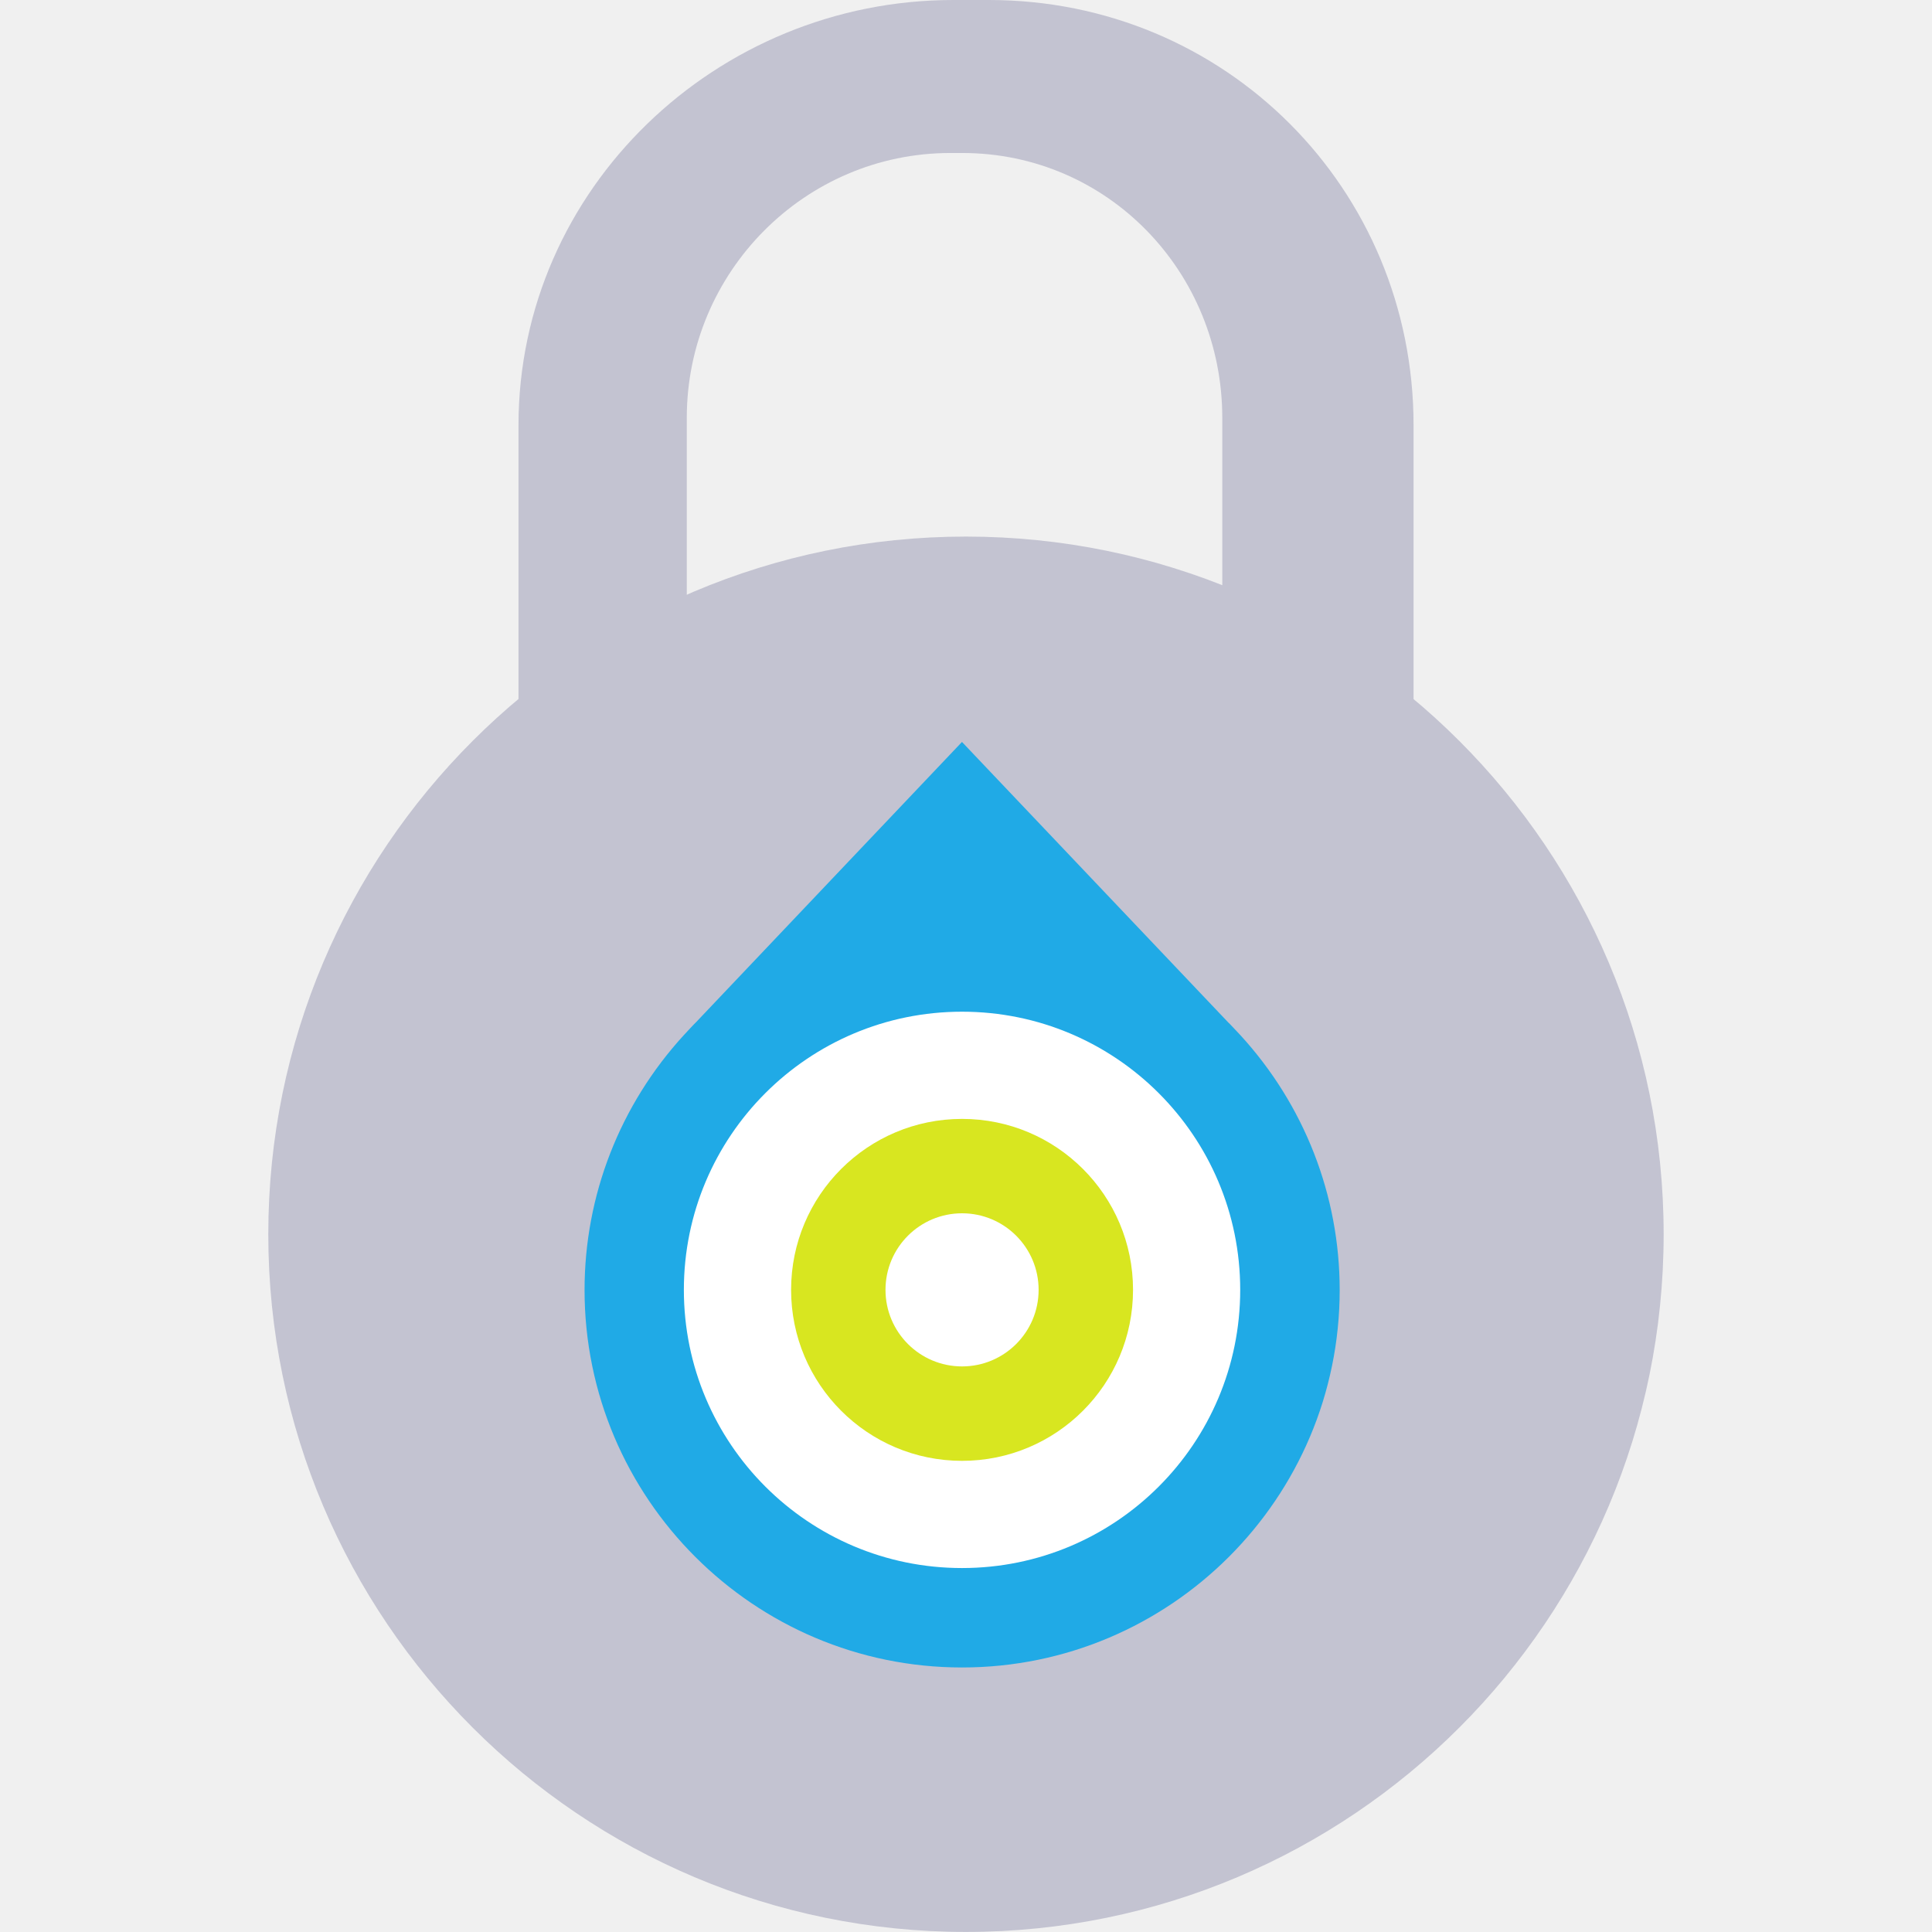
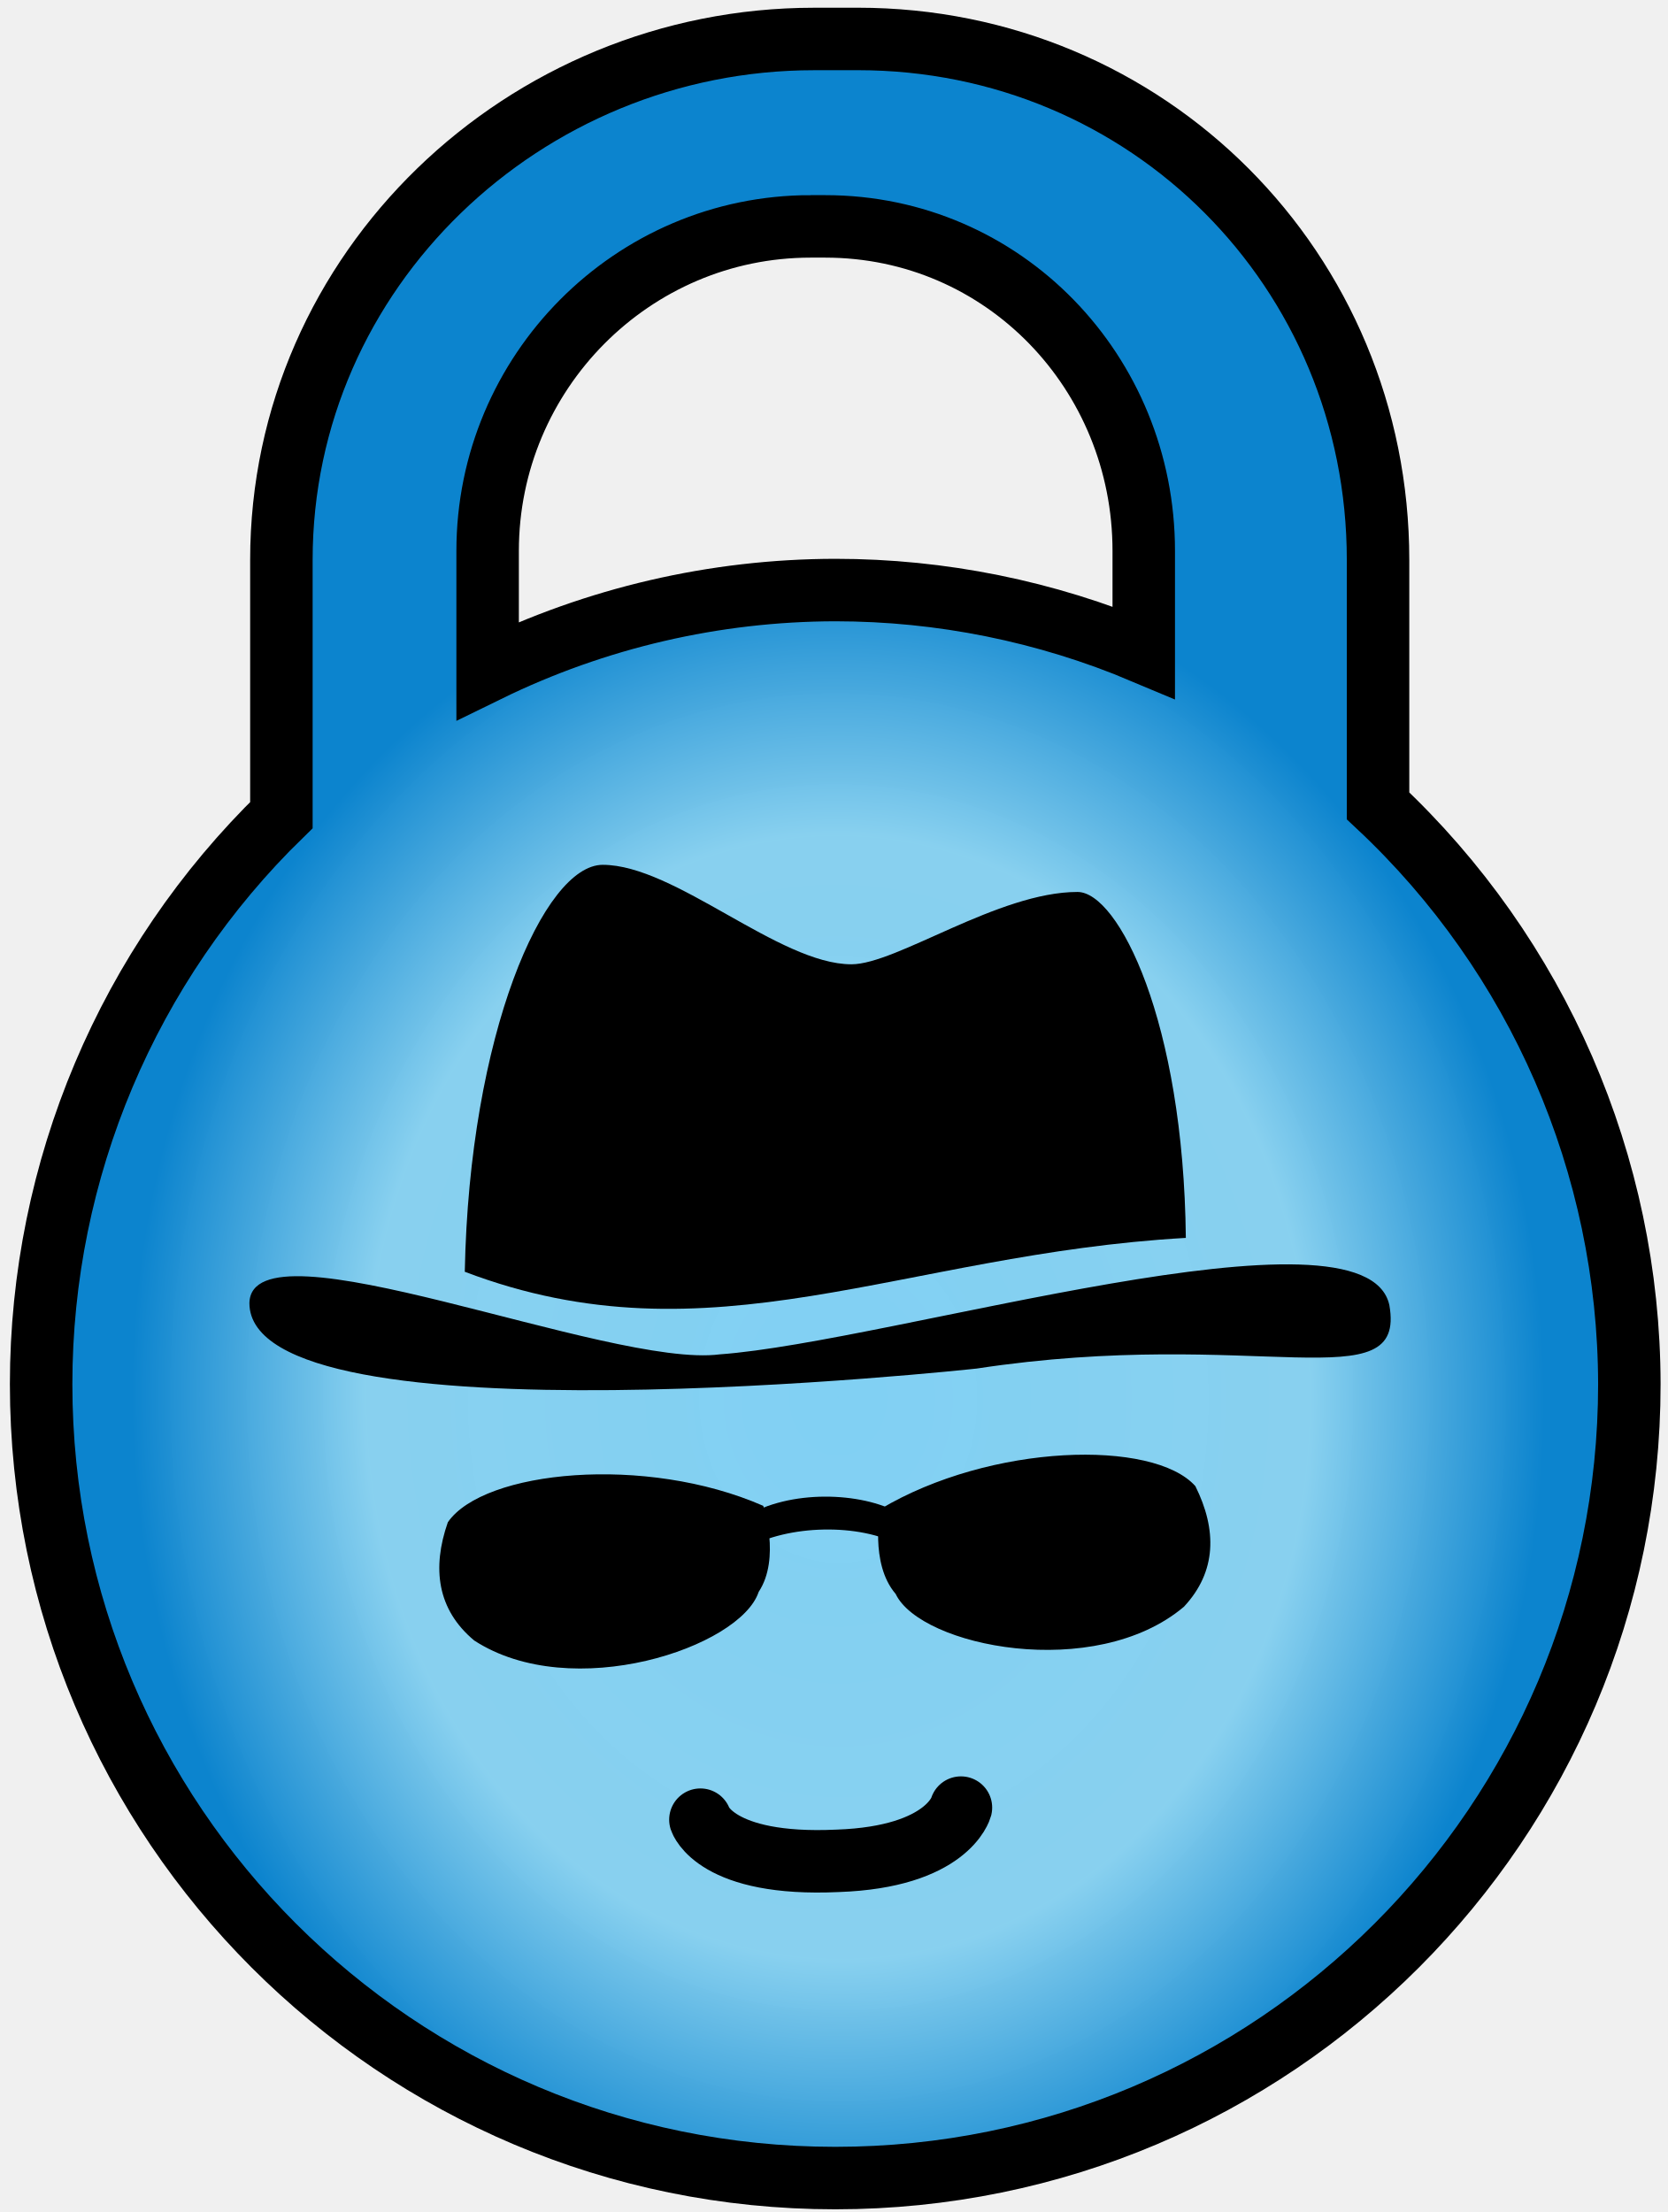
- <svg xmlns="http://www.w3.org/2000/svg" width="128" height="128" version="1.1" viewBox="0 0 33.867 33.867">
-   <g stroke-width=".134">
-     <path d="m17.336 3.5727e-7h-0.626c-4.147 0-7.621 3.307-7.621 7.455v10.012c0 4.147 3.474 7.476 7.621 7.476h0.626c4.147 0 7.443-3.329 7.443-7.476v-10.012c0-4.148-3.296-7.455-7.443-7.455zm4.09 13.798c0 2.553-2.003 4.708-4.557 4.708h-0.209c-2.553 0-4.621-2.155-4.621-4.708v-6.473c0-2.553 2.068-4.643 4.621-4.643h0.209c2.553 0 4.557 2.09 4.557 4.643z" fill="#c3c3d1" />
-     <circle cx="16.933" cy="21.636" r="12.23" fill="#c3c3d1" />
-     <path d="m21.734 18.136-0.109-0.116c-0.027-0.028-0.055-0.057-0.08-0.084h-0.002l-4.68-4.93-4.678 4.93c-0.005 0.005-0.012 0.012-0.018 0.017l-0.083 0.088-0.089 0.096-0.004 0.004c-1.125 1.227-1.744 2.815-1.744 4.472 0 3.65 2.968 6.617 6.617 6.617 3.65 0 6.62-2.967 6.62-6.617 0-1.657-0.619-3.245-1.745-4.472z" fill="#20aae6" />
-   </g>
-   <g transform="matrix(.1341 0 0 .1341 -4.5903 -4.5595)" clip-rule="evenodd" fill-rule="evenodd">
-     <path d="m196.35 202.61c0 20.085-16.274 36.365-36.364 36.365-20.086 0-36.361-16.279-36.361-36.365s16.274-36.361 36.361-36.361c20.089 0 36.364 16.274 36.364 36.361z" fill="#fff" />
-     <path d="m182.34 202.61c0 12.347-10.005 22.351-22.351 22.351-12.343 0-22.347-10.004-22.347-22.351 0-12.344 10.004-22.347 22.347-22.347 12.347-1e-3 22.351 10.003 22.351 22.347z" fill="#d8e620" />
-     <circle cx="159.99" cy="202.61" r="10.008" fill="#fff" />
-   </g>
+ <svg xmlns="http://www.w3.org/2000/svg" viewBox="0 0 377 500" xml:space="preserve">
+   <defs>
+     <radialGradient id="a" cx="250.34" cy="1008" r="26.421" gradientTransform="matrix(6.0417 -.0697 .08299 7.194 -1406.7 -6918.2)" gradientUnits="userSpaceOnUse">
+       <stop stop-color="#7ecff3" stop-opacity=".98" offset="0" />
+       <stop stop-color="#87d0ef" stop-opacity=".988" offset=".669" />
+       <stop stop-color="#0c84ce" offset="1" />
+     </radialGradient>
+   </defs>
+   <path d="M183.99 8.81C118.48 8.81 63.6 61.054 63.6 126.58v57.67a179.48 179.48 0 0 0-54.305 128.6 179.48 179.48 0 0 0 179.49 179.48 179.48 179.48 0 0 0 179.48-179.48 179.48 179.48 0 0 0-56.8-130.7v-55.575c0-65.52-52.062-117.77-117.57-117.77zm-.772 42.363h3.31c40.335 0 71.982 33.026 71.982 73.362v22.946a179.48 179.48 0 0 0-69.722-14.107 179.48 179.48 0 0 0-78.575 18.257v-27.097c0-40.336 32.668-73.362 73.004-73.362z" fill="url(#a)" stroke="#000" stroke-width="14.121" />
+   <path d="M105.05 287.47c1.022-53.659 17.886-91.986 31.173-91.986 16.353 0 39.86 22.485 56.213 22.485 10.22 0 33.217-16.352 51.103-16.352 9.198 0 23.973 29.135 24.484 78.195-64.485 3.695-107.33 28.814-162.97 7.659zm63.45 55.32c9.909-6.07 26.091-5.668 34.864-.692l.143 7.226c-9.226-5.057-25.394-4.736-34.863.692z" fill-rule="evenodd" />
+   <path d="M217.19 408.59s-2.97 11.154-27.846 12.031c-27.605 1.295-31.039-9.302-31.039-9.302" fill="none" stroke="#000" stroke-linecap="round" stroke-linejoin="round" stroke-width="14.121" />
+   <path d="M56.37 294.52c.489-19.557 81.344 14.867 106.31 11.618 38.92-2.814 145.96-36.063 151.34-11.129 3.911 22.001-30.062 4.72-93.272 14.339 0 0-164.38 17.93-164.38-14.828zm44.85 49.57c8.077-11.738 44.703-15.355 71.287-3.71 0 0 3.99 11.867-1.035 19.455-4.134 12.52-42.206 25.333-64.285 10.987-8.382-6.976-9.594-16.368-5.967-26.732zm168.96-8.16c-9.473-10.643-46.265-9.68-71.195 5.179 0 0-2.484 12.27 3.445 19.174 5.657 11.91 45.027 19.892 65.152 2.913 7.45-7.964 7.485-17.434 2.598-27.266z" fill-rule="evenodd" />
</svg>
